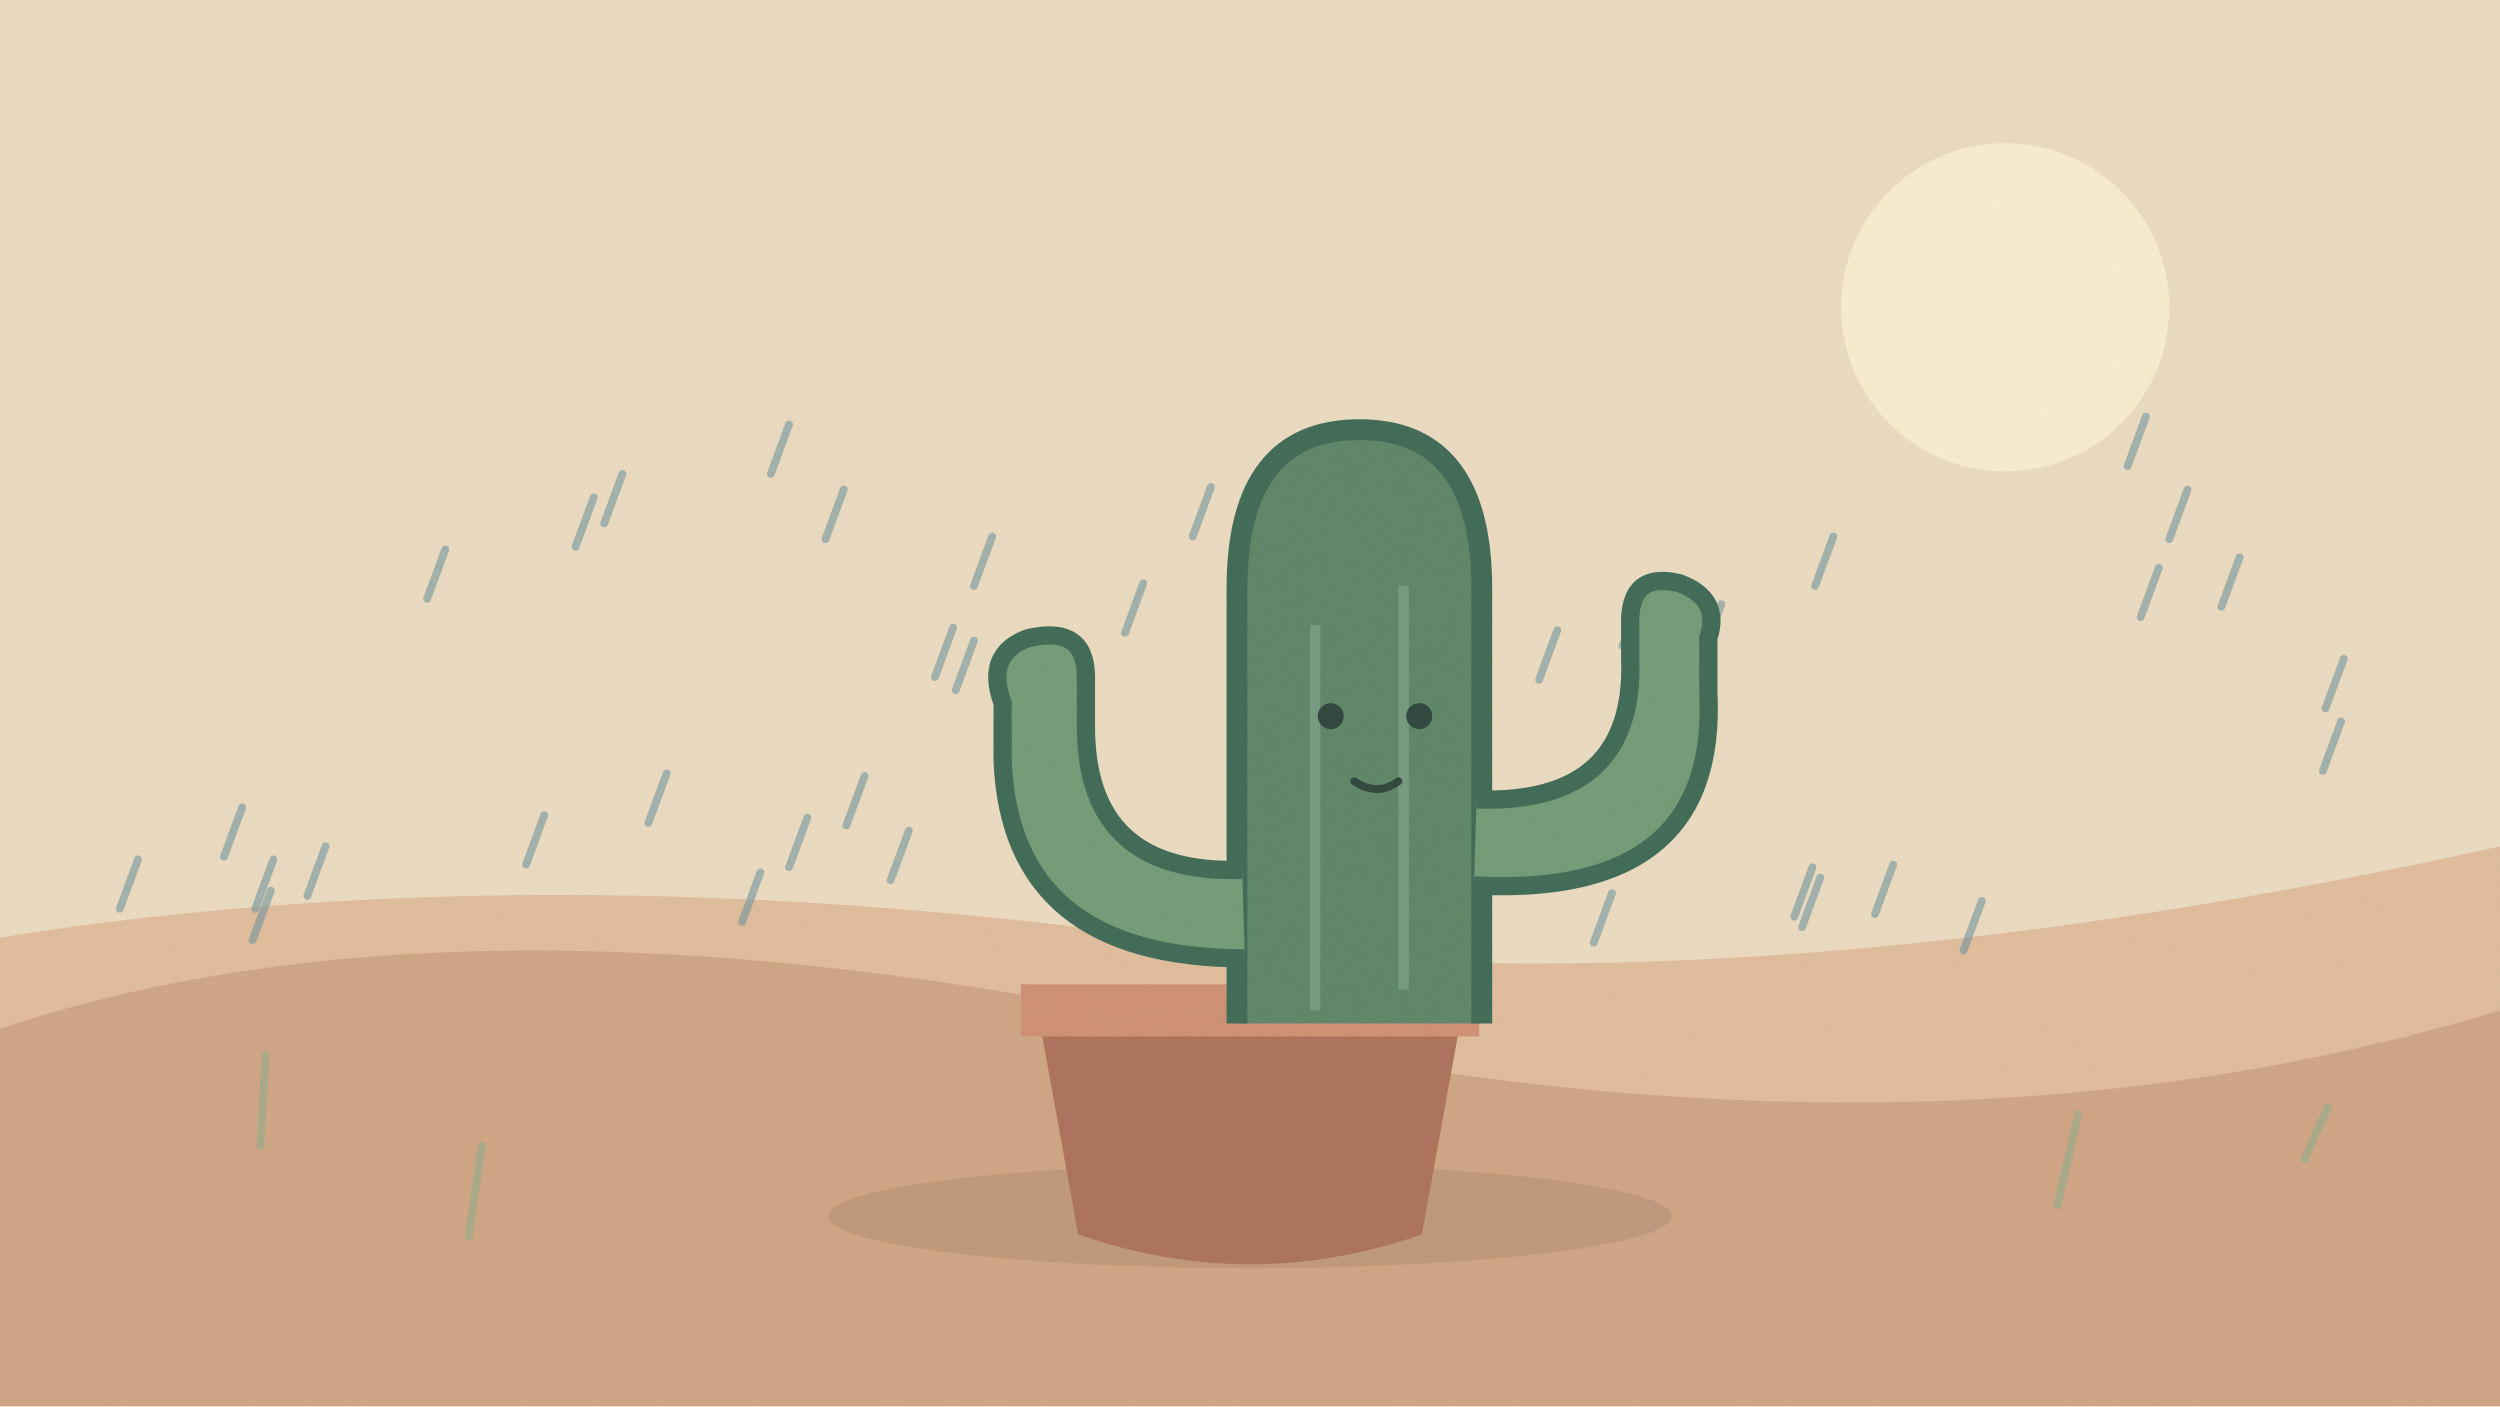
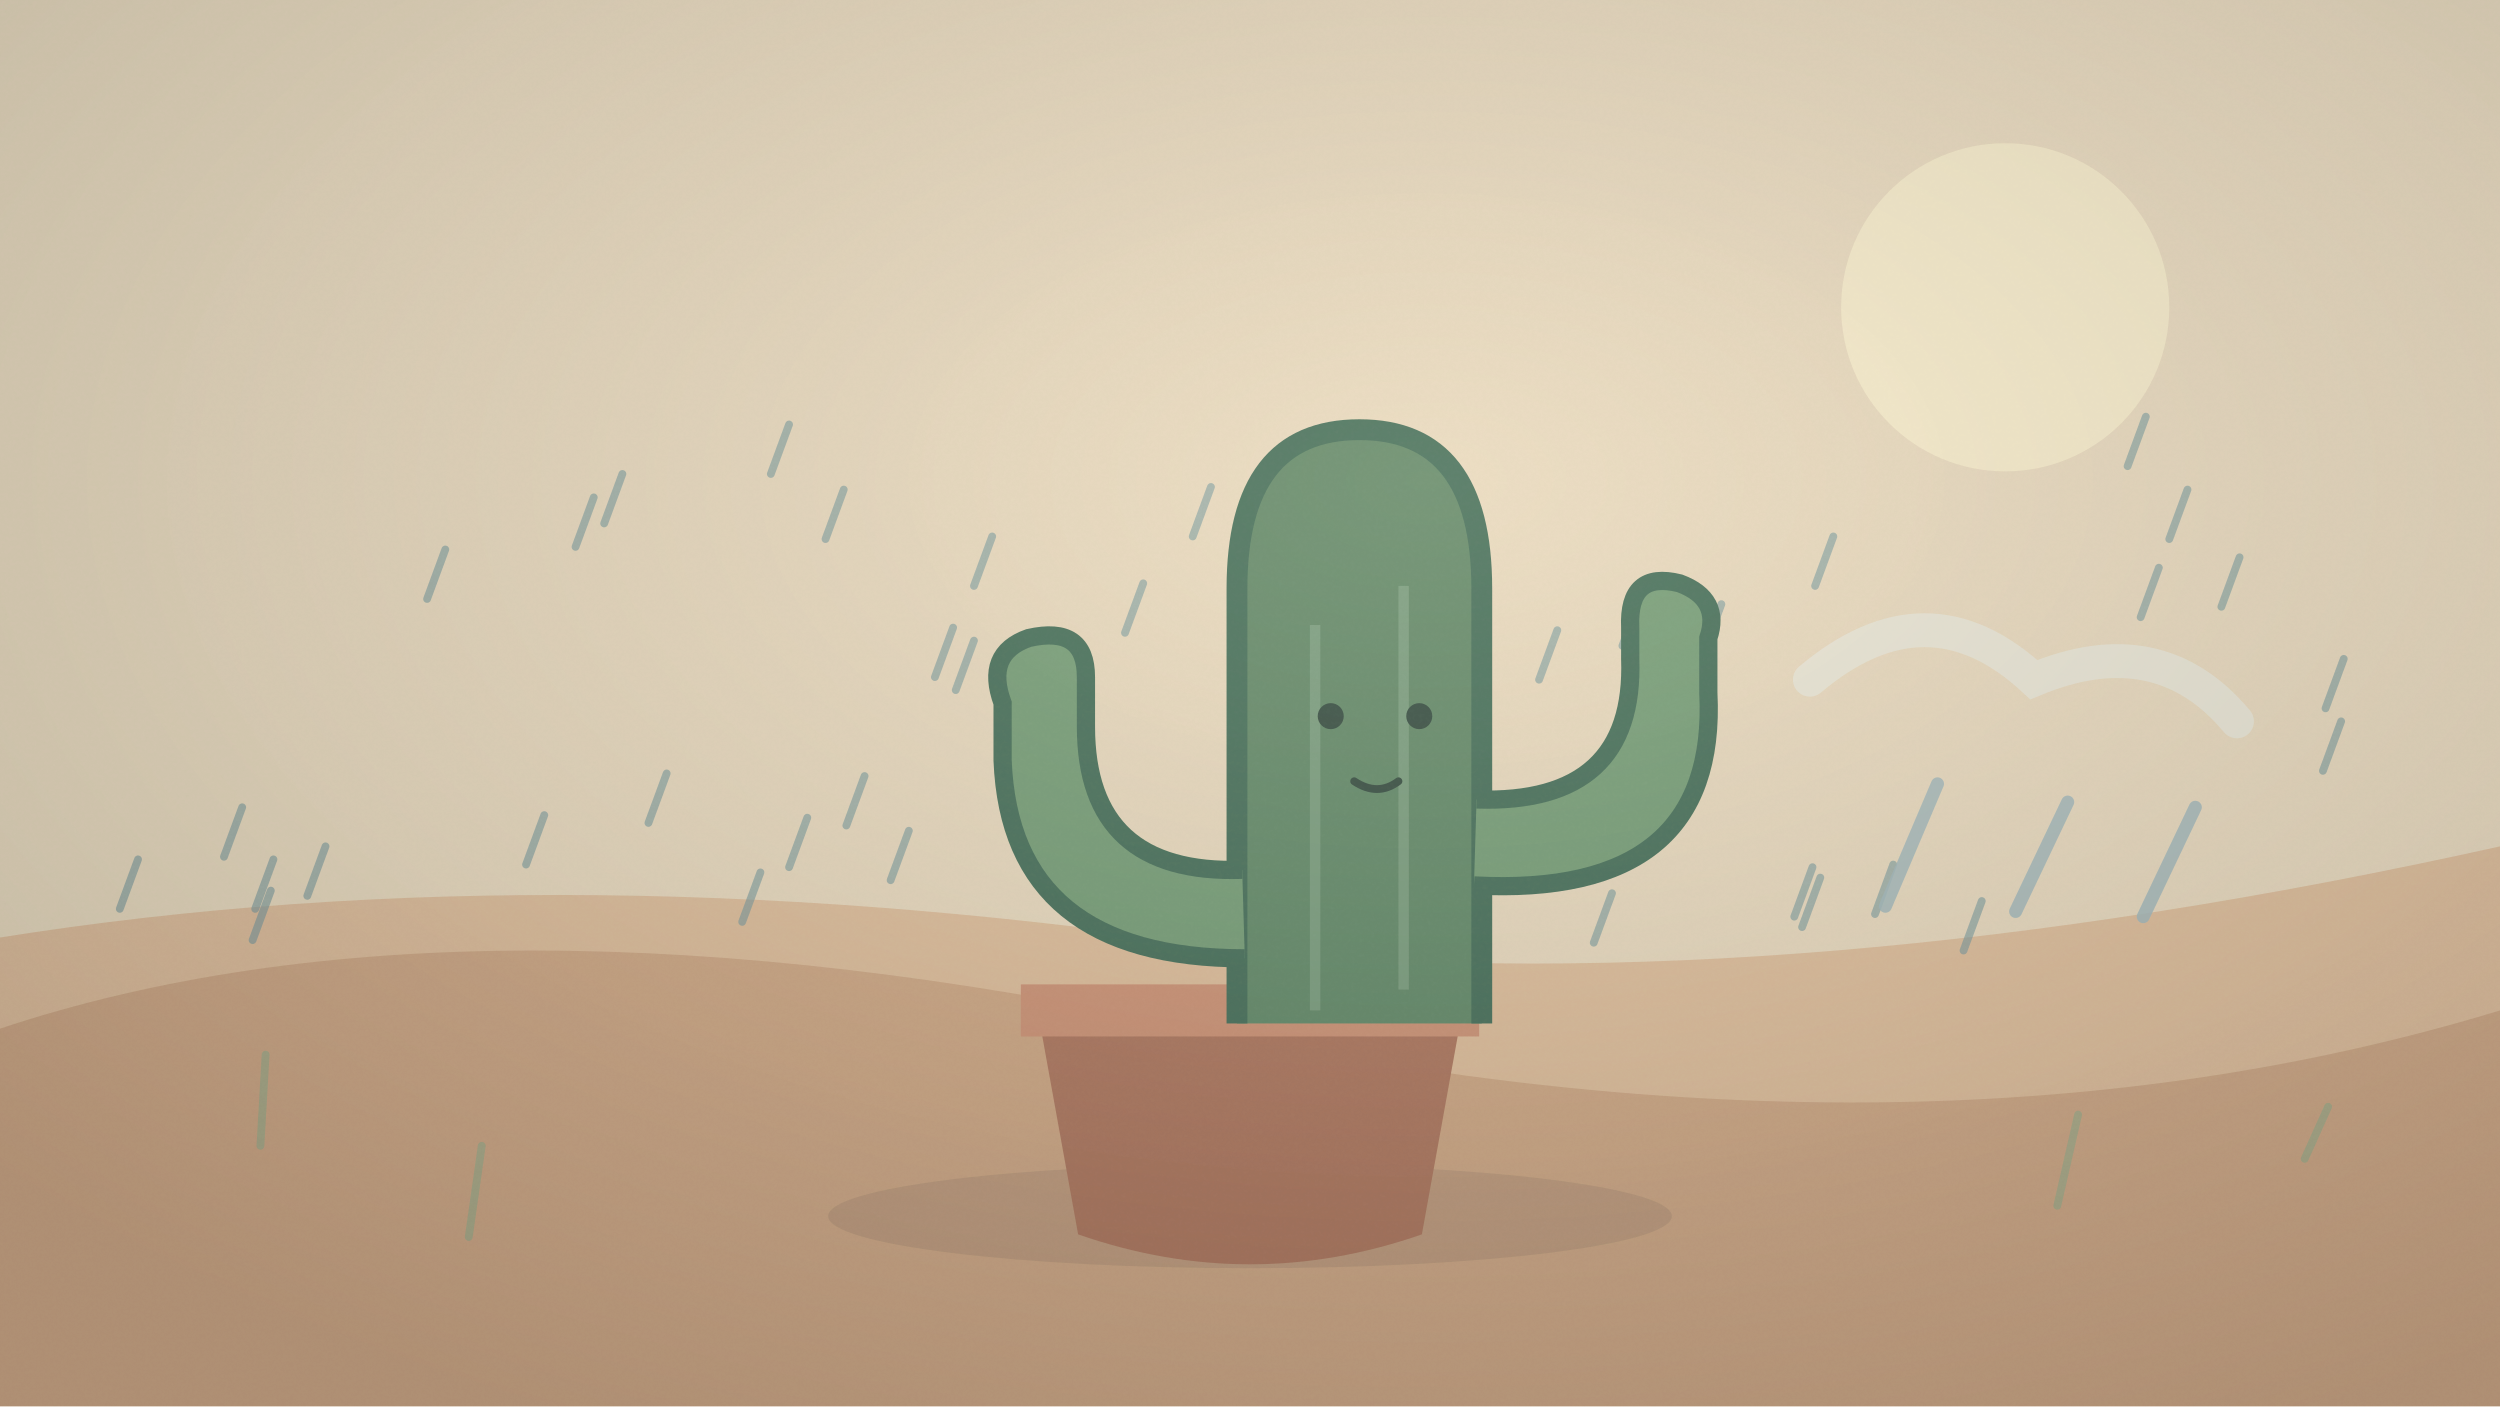
<svg xmlns="http://www.w3.org/2000/svg" viewBox="0 0 960 540" role="img" aria-label="The First Rain">
  <defs>
    <filter id="grain">
      <feTurbulence type="fractalNoise" baseFrequency=".65" numOctaves="2" seed="12" stitchTiles="stitch" />
      <feColorMatrix type="saturate" values="0" />
      <feComponentTransfer>
        <feFuncA type="linear" slope=".045" />
      </feComponentTransfer>
    </filter>
+     <radialGradient id="v19glow" cx="57%" cy="34%" r="75%">
+       <stop stop-color="#fff9dc" stop-opacity=".16" />
+       <stop offset="1" stop-color="#1a251d" stop-opacity=".17" />
+     </radialGradient>
  </defs>
  <rect width="960" height="540" fill="#e9d9bf" />
  <path d="M0 360 Q220 325 480 365 Q690 385 960 325 V540 H0Z" fill="#d6a47e" opacity=".55" />
  <path d="M0 395 Q180 335 460 395 T960 388V540H0Z" fill="#bd8e6d" opacity=".5" />
  <circle cx="770" cy="118" r="63" fill="#fff5d2" opacity=".65" />
  <path d="M439 224l-7 19" stroke="#71949c" opacity=".6" stroke-width="3" stroke-linecap="round" />
  <path d="M661 232l-7 19" stroke="#71949c" opacity=".6" stroke-width="3" stroke-linecap="round" />
  <path d="M506 311l-7 19" stroke="#71949c" opacity=".6" stroke-width="3" stroke-linecap="round" />
  <path d="M374 246l-7 19" stroke="#71949c" opacity=".6" stroke-width="3" stroke-linecap="round" />
  <path d="M824 160l-7 19" stroke="#71949c" opacity=".6" stroke-width="3" stroke-linecap="round" />
  <path d="M696 333l-7 19" stroke="#71949c" opacity=".6" stroke-width="3" stroke-linecap="round" />
  <path d="M228 191l-7 19" stroke="#71949c" opacity=".6" stroke-width="3" stroke-linecap="round" />
  <path d="M860 214l-7 19" stroke="#71949c" opacity=".6" stroke-width="3" stroke-linecap="round" />
  <path d="M93 310l-7 19" stroke="#71949c" opacity=".6" stroke-width="3" stroke-linecap="round" />
  <path d="M504 323l-7 19" stroke="#71949c" opacity=".6" stroke-width="3" stroke-linecap="round" />
  <path d="M171 211l-7 19" stroke="#71949c" opacity=".6" stroke-width="3" stroke-linecap="round" />
  <path d="M125 325l-7 19" stroke="#71949c" opacity=".6" stroke-width="3" stroke-linecap="round" />
  <path d="M498 245l-7 19" stroke="#71949c" opacity=".6" stroke-width="3" stroke-linecap="round" />
  <path d="M209 313l-7 19" stroke="#71949c" opacity=".6" stroke-width="3" stroke-linecap="round" />
  <path d="M634 299l-7 19" stroke="#71949c" opacity=".6" stroke-width="3" stroke-linecap="round" />
  <path d="M699 337l-7 19" stroke="#71949c" opacity=".6" stroke-width="3" stroke-linecap="round" />
  <path d="M508 190l-7 19" stroke="#71949c" opacity=".6" stroke-width="3" stroke-linecap="round" />
  <path d="M704 206l-7 19" stroke="#71949c" opacity=".6" stroke-width="3" stroke-linecap="round" />
  <path d="M366 241l-7 19" stroke="#71949c" opacity=".6" stroke-width="3" stroke-linecap="round" />
  <path d="M761 346l-7 19" stroke="#71949c" opacity=".6" stroke-width="3" stroke-linecap="round" />
  <path d="M727 332l-7 19" stroke="#71949c" opacity=".6" stroke-width="3" stroke-linecap="round" />
  <path d="M104 342l-7 19" stroke="#71949c" opacity=".6" stroke-width="3" stroke-linecap="round" />
  <path d="M239 182l-7 19" stroke="#71949c" opacity=".6" stroke-width="3" stroke-linecap="round" />
  <path d="M381 206l-7 19" stroke="#71949c" opacity=".6" stroke-width="3" stroke-linecap="round" />
  <path d="M465 187l-7 19" stroke="#71949c" opacity=".6" stroke-width="3" stroke-linecap="round" />
  <path d="M900 253l-7 19" stroke="#71949c" opacity=".6" stroke-width="3" stroke-linecap="round" />
  <path d="M829 218l-7 19" stroke="#71949c" opacity=".6" stroke-width="3" stroke-linecap="round" />
  <path d="M349 319l-7 19" stroke="#71949c" opacity=".6" stroke-width="3" stroke-linecap="round" />
  <path d="M840 188l-7 19" stroke="#71949c" opacity=".6" stroke-width="3" stroke-linecap="round" />
  <path d="M619 343l-7 19" stroke="#71949c" opacity=".6" stroke-width="3" stroke-linecap="round" />
  <path d="M899 277l-7 19" stroke="#71949c" opacity=".6" stroke-width="3" stroke-linecap="round" />
  <path d="M310 314l-7 19" stroke="#71949c" opacity=".6" stroke-width="3" stroke-linecap="round" />
  <path d="M105 330l-7 19" stroke="#71949c" opacity=".6" stroke-width="3" stroke-linecap="round" />
  <path d="M324 188l-7 19" stroke="#71949c" opacity=".6" stroke-width="3" stroke-linecap="round" />
  <path d="M303 163l-7 19" stroke="#71949c" opacity=".6" stroke-width="3" stroke-linecap="round" />
  <path d="M332 298l-7 19" stroke="#71949c" opacity=".6" stroke-width="3" stroke-linecap="round" />
  <path d="M256 297l-7 19" stroke="#71949c" opacity=".6" stroke-width="3" stroke-linecap="round" />
  <path d="M630 229l-7 19" stroke="#71949c" opacity=".6" stroke-width="3" stroke-linecap="round" />
  <path d="M541 272l-7 19" stroke="#71949c" opacity=".6" stroke-width="3" stroke-linecap="round" />
  <path d="M463 337l-7 19" stroke="#71949c" opacity=".6" stroke-width="3" stroke-linecap="round" />
  <path d="M598 242l-7 19" stroke="#71949c" opacity=".6" stroke-width="3" stroke-linecap="round" />
  <path d="M549 270l-7 19" stroke="#71949c" opacity=".6" stroke-width="3" stroke-linecap="round" />
  <path d="M292 335l-7 19" stroke="#71949c" opacity=".6" stroke-width="3" stroke-linecap="round" />
  <path d="M53 330l-7 19" stroke="#71949c" opacity=".6" stroke-width="3" stroke-linecap="round" />
  <ellipse cx="480" cy="467" rx="162" ry="20" fill="#554b47" opacity=".14" />
  <path d="M397 380H563L546 474Q480 497 414 474Z" fill="#ac735c" />
  <path d="M392 378H568V398H392Z" fill="#cd9074" />
  <path d="M100 440l2 -35" stroke="#8aab8b" stroke-width="3" opacity=".55" stroke-linecap="round" />
  <path d="M180 475l5 -35" stroke="#8aab8b" stroke-width="3" opacity=".55" stroke-linecap="round" />
  <path d="M790 463l8 -35" stroke="#8aab8b" stroke-width="3" opacity=".55" stroke-linecap="round" />
  <path d="M885 445l9 -20" stroke="#8aab8b" stroke-width="3" opacity=".55" stroke-linecap="round" />
  <path d="M475 393V226Q475 165 522 165Q569 165 569 226V393" fill="#5e8667" stroke="#416b57" stroke-width="8" />
  <path d="M477 334Q417 336 417 279V260Q417 240 395 245Q378 251 385 270V292Q388 368 478 368" fill="#729b76" stroke="#416b57" stroke-width="7" />
  <path d="M567 307Q628 309 626 253V241Q625 219 645 224Q661 230 656 245V266Q660 345 566 340" fill="#729b76" stroke="#416b57" stroke-width="7" />
  <path d="M505 240v148M539 225v155" stroke="#9fbaa0" opacity=".38" stroke-width="4" />
  <circle cx="511" cy="275" r="5" fill="#30483e" />
  <circle cx="545" cy="275" r="5" fill="#30483e" />
  <path d="M520 300q9 6 17 0" stroke="#30483e" stroke-width="3" fill="none" stroke-linecap="round" />
  <rect width="960" height="540" filter="url(#grain)" opacity=".6" />
+   <g opacity=".85">
+     <path d="M695 261q45 -38 86 0q48 -20 78 16" stroke="#e9e7dc" stroke-width="13" fill="none" stroke-linecap="round" />
+     <path d="M744 301l-20 47m70 -40l-20 42m69 -40l-20 42" stroke="#a0b6bc" stroke-width="5" stroke-linecap="round" />
+   </g>
+   <rect width="960" height="540" fill="url(#v19glow)" pointer-events="none" />
</svg>
